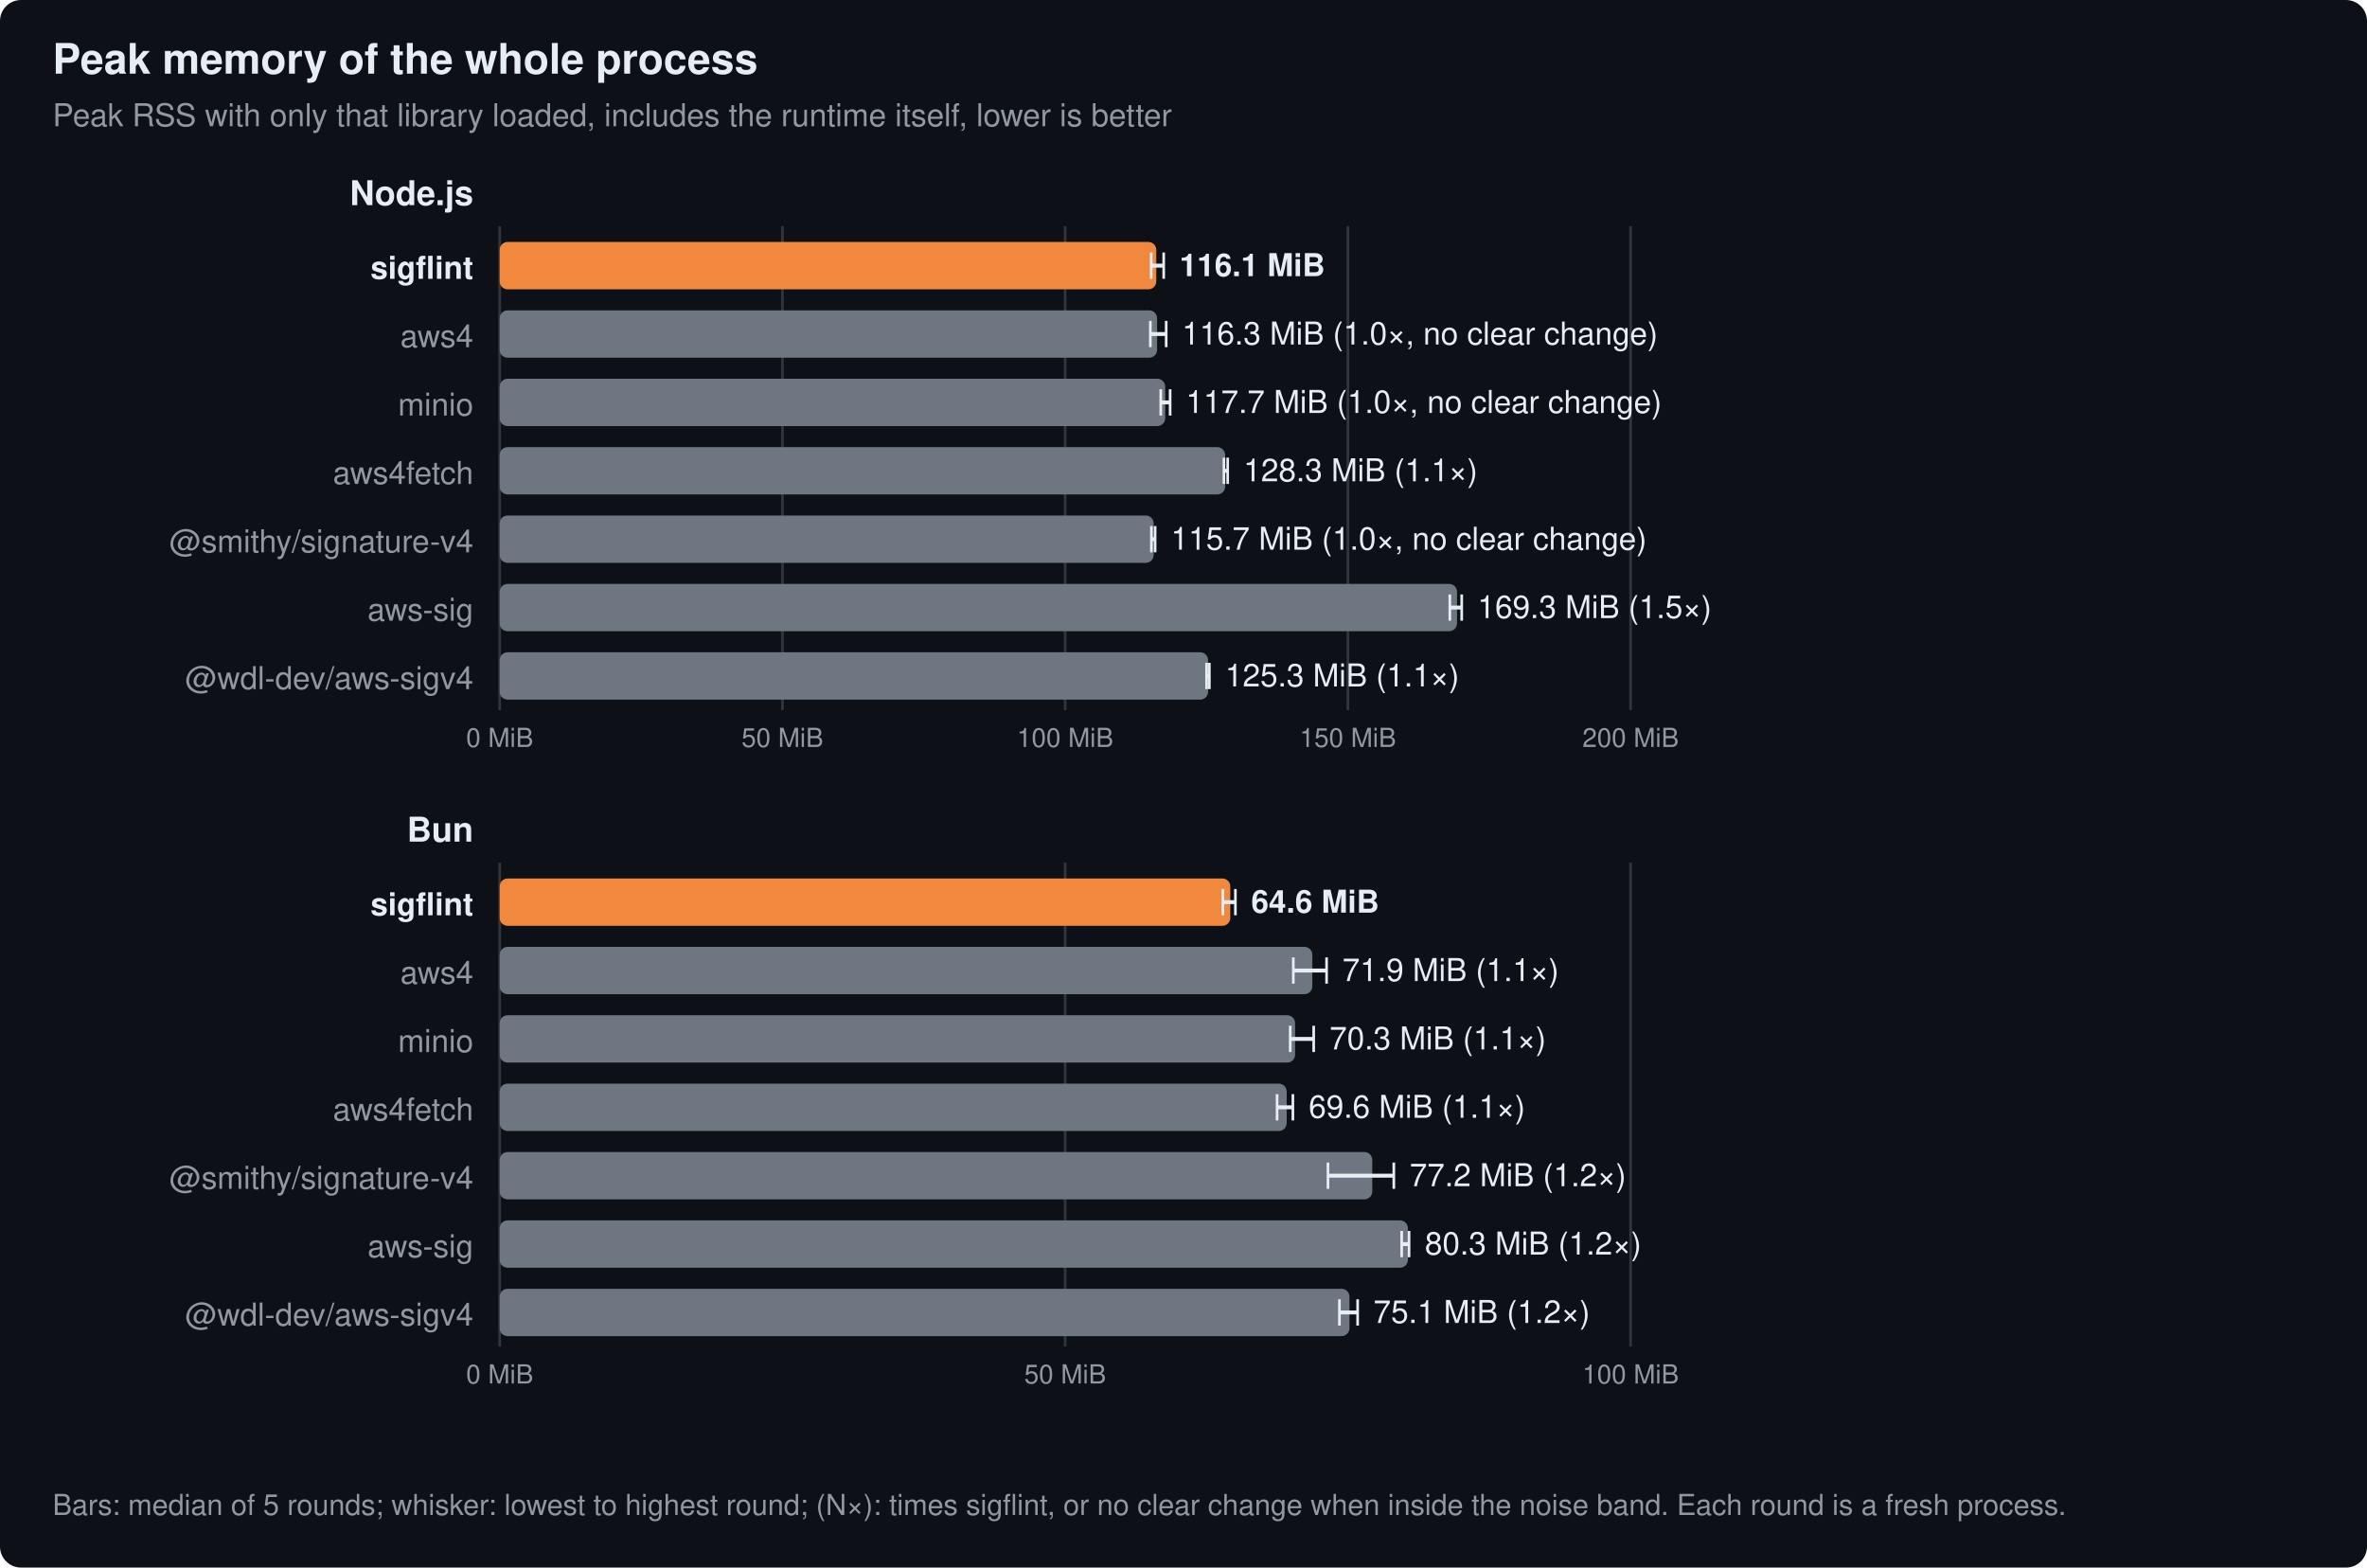
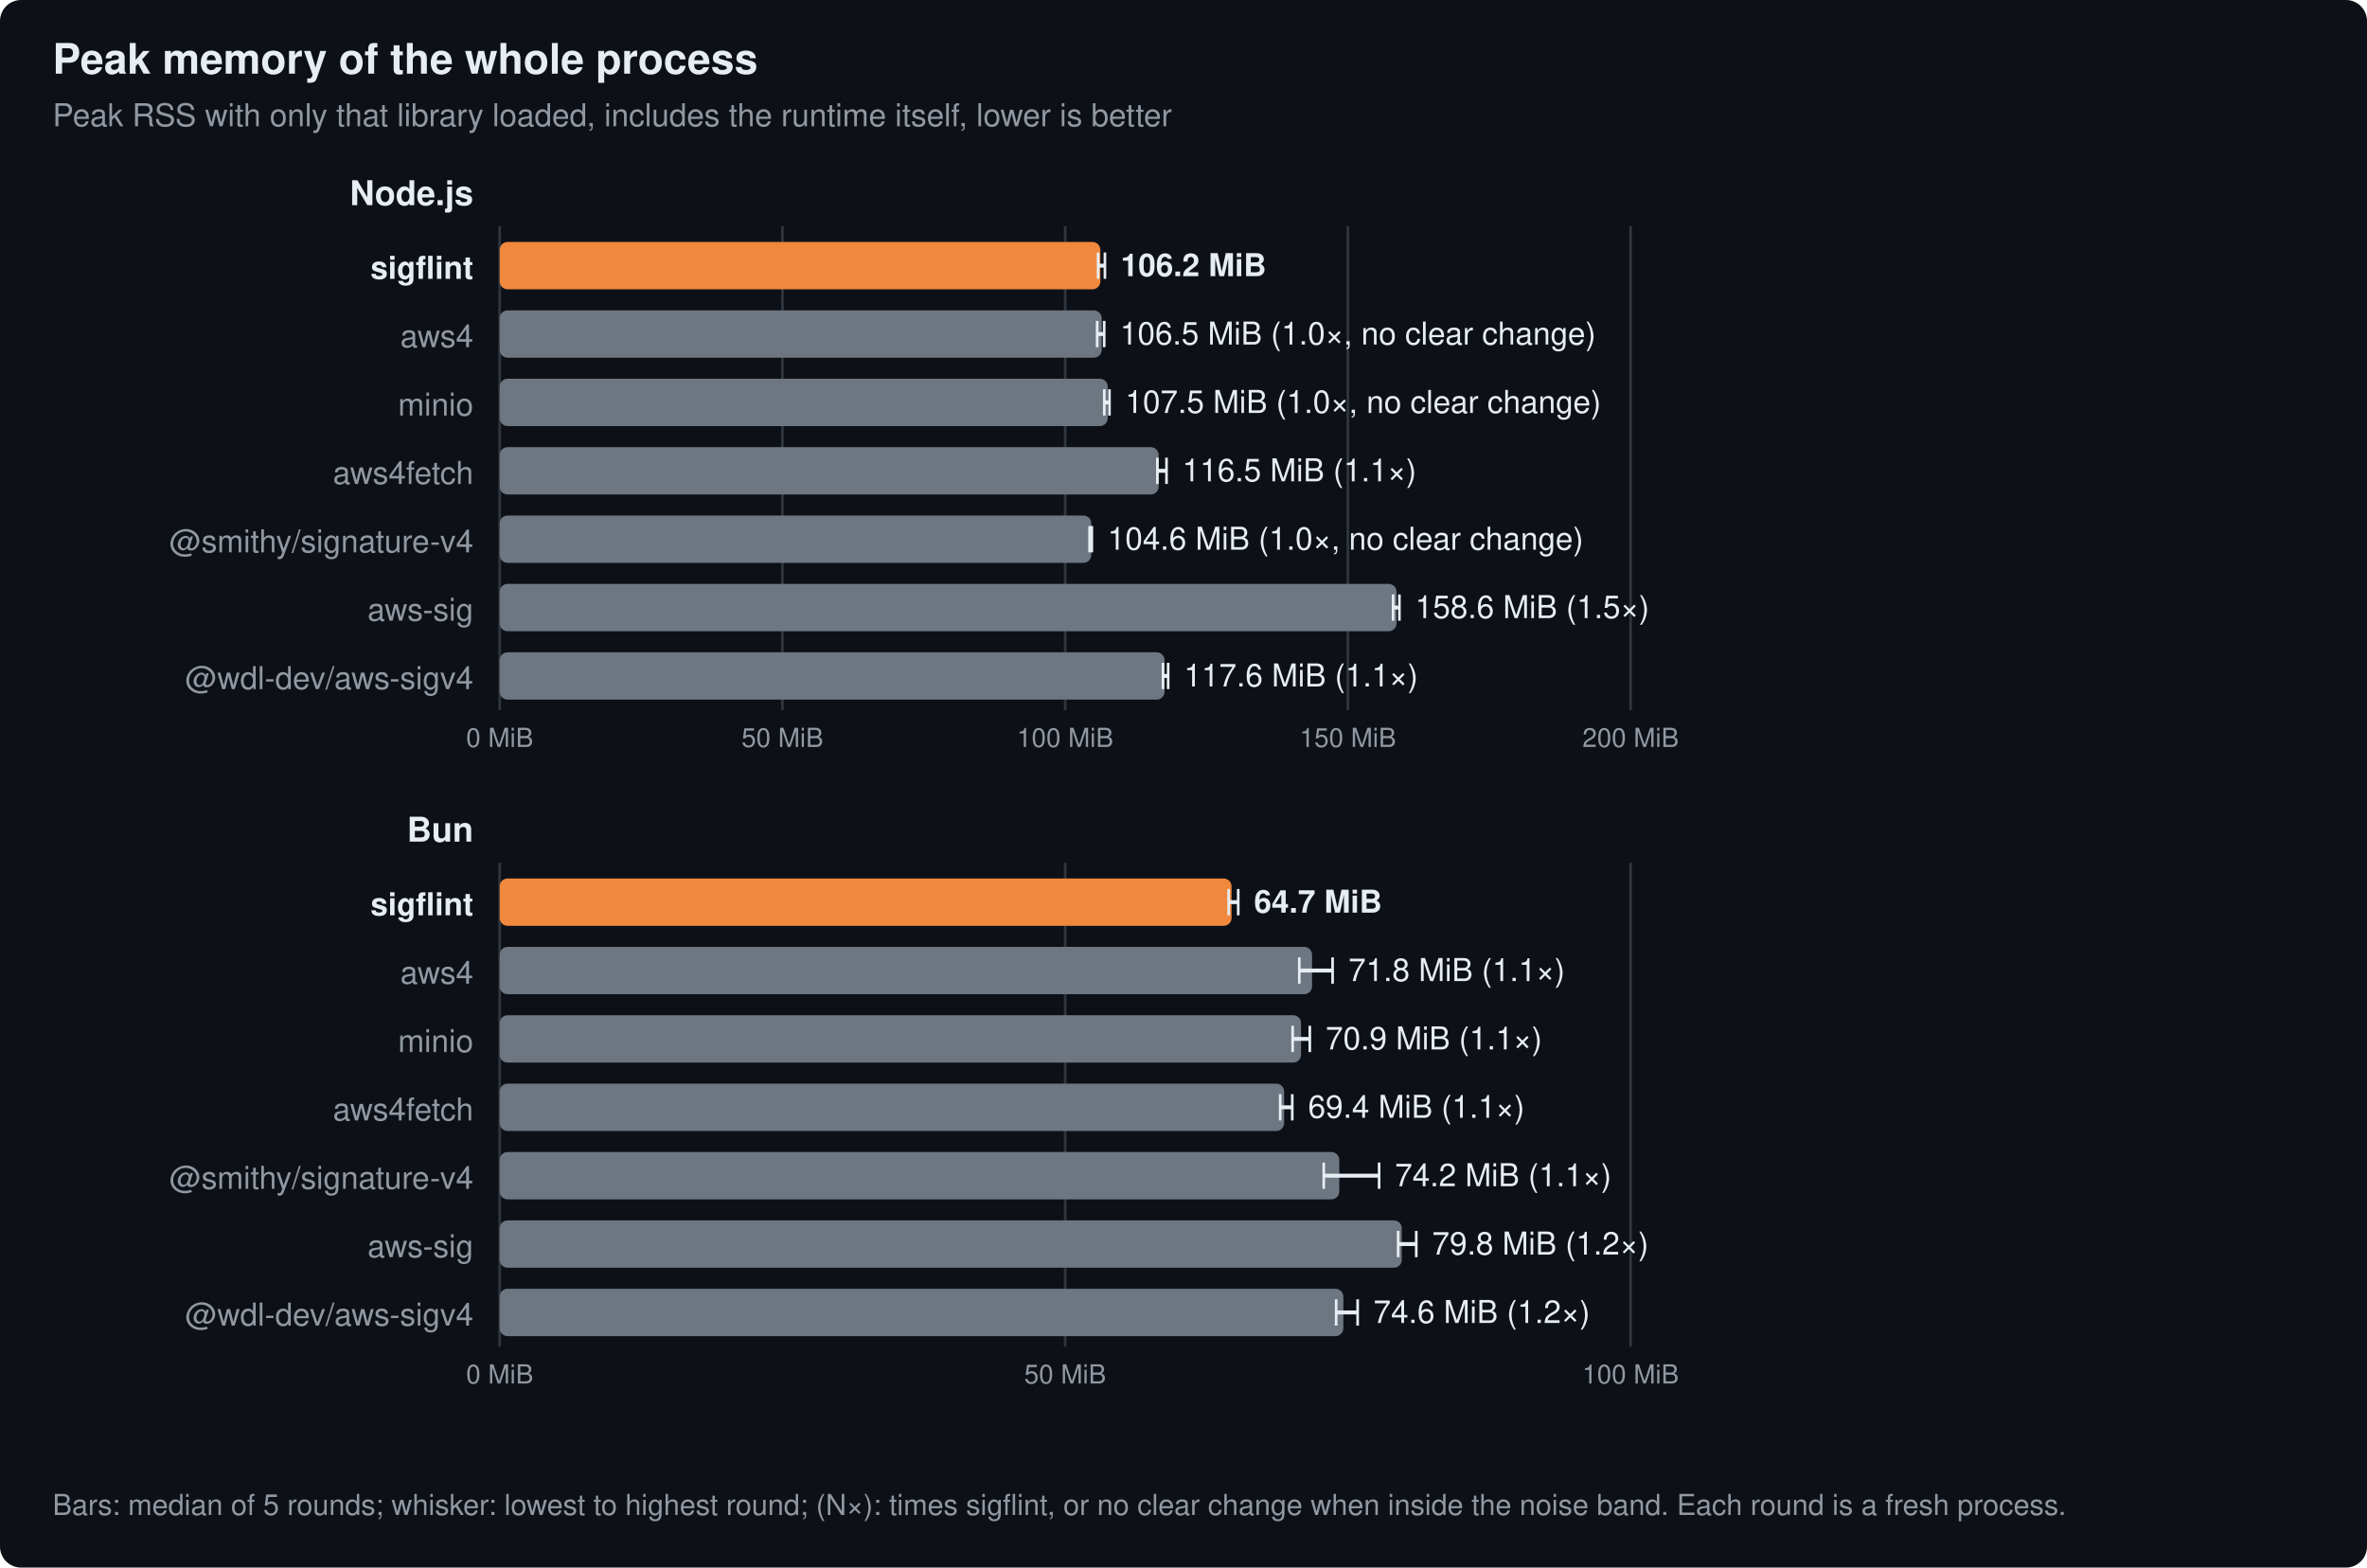
<svg xmlns="http://www.w3.org/2000/svg" width="900" height="596" viewBox="0 0 900 596" role="img" aria-labelledby="t" font-family="-apple-system,BlinkMacSystemFont,'Segoe UI',Helvetica,Arial,sans-serif">
  <rect width="900" height="596" rx="8" fill="#0d1117" />
  <text x="20" y="28" font-size="16" fill="#e6edf3" text-anchor="start" font-weight="600">Peak memory of the whole process</text>
  <text x="20" y="48" font-size="12" fill="#9198a1" text-anchor="start" font-weight="400">Peak RSS with only that library loaded, includes the runtime itself, lower is better</text>
  <text x="180" y="78" font-size="13" fill="#e6edf3" text-anchor="end" font-weight="700">Node.js</text>
  <line x1="190" y1="86" x2="190" y2="270" stroke="#30363d" />
  <text x="190" y="284" font-size="10" fill="#9198a1" text-anchor="middle" font-weight="400">0 MiB</text>
  <line x1="297.5" y1="86" x2="297.5" y2="270" stroke="#30363d" />
  <text x="297.5" y="284" font-size="10" fill="#9198a1" text-anchor="middle" font-weight="400">50 MiB</text>
  <line x1="405" y1="86" x2="405" y2="270" stroke="#30363d" />
  <text x="405" y="284" font-size="10" fill="#9198a1" text-anchor="middle" font-weight="400">100 MiB</text>
  <line x1="512.5" y1="86" x2="512.5" y2="270" stroke="#30363d" />
  <text x="512.5" y="284" font-size="10" fill="#9198a1" text-anchor="middle" font-weight="400">150 MiB</text>
  <line x1="620" y1="86" x2="620" y2="270" stroke="#30363d" />
  <text x="620" y="284" font-size="10" fill="#9198a1" text-anchor="middle" font-weight="400">200 MiB</text>
  <text x="180" y="106" font-size="12" fill="#e6edf3" text-anchor="end" font-weight="700">sigflint</text>
-   <rect x="190" y="92" width="249.652" height="18" rx="3" fill="#f0883e" />
-   <line x1="437.72" y1="101" x2="442.474" y2="101" stroke="#e6edf3" stroke-width="1.5" />
-   <line x1="437.72" y1="96" x2="437.72" y2="106" stroke="#e6edf3" />
-   <line x1="442.474" y1="96" x2="442.474" y2="106" stroke="#e6edf3" />
-   <text x="448.474" y="105" font-size="12" fill="#e6edf3" text-anchor="start" font-weight="700">116.1 MiB</text>
+   <rect x="190" y="92" width="228.387" height="18" rx="3" fill="#f0883e" />
+   <line x1="417.53" y1="101" x2="420.126" y2="101" stroke="#e6edf3" stroke-width="1.5" />
+   <line x1="417.53" y1="96" x2="417.53" y2="106" stroke="#e6edf3" />
+   <line x1="420.126" y1="96" x2="420.126" y2="106" stroke="#e6edf3" />
+   <text x="426.126" y="105" font-size="12" fill="#e6edf3" text-anchor="start" font-weight="700">106.2 MiB</text>
  <text x="180" y="132" font-size="12" fill="#9198a1" text-anchor="end" font-weight="400">aws4</text>
-   <rect x="190" y="118" width="249.954" height="18" rx="3" fill="#6e7681" />
-   <line x1="437.393" y1="127" x2="443.414" y2="127" stroke="#e6edf3" stroke-width="1.5" />
-   <line x1="437.393" y1="122" x2="437.393" y2="132" stroke="#e6edf3" />
-   <line x1="443.414" y1="122" x2="443.414" y2="132" stroke="#e6edf3" />
-   <text x="449.414" y="131" font-size="12" fill="#e6edf3" text-anchor="start" font-weight="400">116.3 MiB  (1.0×, no clear change)</text>
+   <rect x="190" y="118" width="228.899" height="18" rx="3" fill="#6e7681" />
+   <line x1="417.169" y1="127" x2="419.848" y2="127" stroke="#e6edf3" stroke-width="1.5" />
+   <line x1="417.169" y1="122" x2="417.169" y2="132" stroke="#e6edf3" />
+   <line x1="419.848" y1="122" x2="419.848" y2="132" stroke="#e6edf3" />
+   <text x="425.848" y="131" font-size="12" fill="#e6edf3" text-anchor="start" font-weight="400">106.5 MiB  (1.0×, no clear change)</text>
  <text x="180" y="158" font-size="12" fill="#9198a1" text-anchor="end" font-weight="400">minio</text>
-   <rect x="190" y="144" width="253.045" height="18" rx="3" fill="#6e7681" />
-   <line x1="441.357" y1="153" x2="444.909" y2="153" stroke="#e6edf3" stroke-width="1.5" />
-   <line x1="441.357" y1="148" x2="441.357" y2="158" stroke="#e6edf3" />
-   <line x1="444.909" y1="148" x2="444.909" y2="158" stroke="#e6edf3" />
-   <text x="450.909" y="157" font-size="12" fill="#e6edf3" text-anchor="start" font-weight="400">117.7 MiB  (1.0×, no clear change)</text>
+   <rect x="190" y="144" width="231.201" height="18" rx="3" fill="#6e7681" />
+   <line x1="419.882" y1="153" x2="421.847" y2="153" stroke="#e6edf3" stroke-width="1.5" />
+   <line x1="419.882" y1="148" x2="419.882" y2="158" stroke="#e6edf3" />
+   <line x1="421.847" y1="148" x2="421.847" y2="158" stroke="#e6edf3" />
+   <text x="427.847" y="157" font-size="12" fill="#e6edf3" text-anchor="start" font-weight="400">107.5 MiB  (1.0×, no clear change)</text>
  <text x="180" y="184" font-size="12" fill="#9198a1" text-anchor="end" font-weight="400">aws4fetch</text>
-   <rect x="190" y="170" width="275.838" height="18" rx="3" fill="#6e7681" />
-   <line x1="465.385" y1="179" x2="466.804" y2="179" stroke="#e6edf3" stroke-width="1.5" />
-   <line x1="465.385" y1="174" x2="465.385" y2="184" stroke="#e6edf3" />
-   <line x1="466.804" y1="174" x2="466.804" y2="184" stroke="#e6edf3" />
-   <text x="472.804" y="183" font-size="12" fill="#e6edf3" text-anchor="start" font-weight="400">128.3 MiB  (1.1×)</text>
+   <rect x="190" y="170" width="250.559" height="18" rx="3" fill="#6e7681" />
+   <line x1="440.072" y1="179" x2="443.54" y2="179" stroke="#e6edf3" stroke-width="1.5" />
+   <line x1="440.072" y1="174" x2="440.072" y2="184" stroke="#e6edf3" />
+   <line x1="443.54" y1="174" x2="443.54" y2="184" stroke="#e6edf3" />
+   <text x="449.54" y="183" font-size="12" fill="#e6edf3" text-anchor="start" font-weight="400">116.5 MiB  (1.1×)</text>
  <text x="180" y="210" font-size="12" fill="#9198a1" text-anchor="end" font-weight="400">@smithy/signature-v4</text>
-   <rect x="190" y="196" width="248.653" height="18" rx="3" fill="#6e7681" />
-   <line x1="437.796" y1="205" x2="439.207" y2="205" stroke="#e6edf3" stroke-width="1.5" />
-   <line x1="437.796" y1="200" x2="437.796" y2="210" stroke="#e6edf3" />
-   <line x1="439.207" y1="200" x2="439.207" y2="210" stroke="#e6edf3" />
-   <text x="445.207" y="209" font-size="12" fill="#e6edf3" text-anchor="start" font-weight="400">115.7 MiB  (1.0×, no clear change)</text>
+   <rect x="190" y="196" width="224.944" height="18" rx="3" fill="#6e7681" />
+   <line x1="414.297" y1="205" x2="415.137" y2="205" stroke="#e6edf3" stroke-width="1.5" />
+   <line x1="414.297" y1="200" x2="414.297" y2="210" stroke="#e6edf3" />
+   <line x1="415.137" y1="200" x2="415.137" y2="210" stroke="#e6edf3" />
+   <text x="421.137" y="209" font-size="12" fill="#e6edf3" text-anchor="start" font-weight="400">104.6 MiB  (1.0×, no clear change)</text>
  <text x="180" y="236" font-size="12" fill="#9198a1" text-anchor="end" font-weight="400">aws-sig</text>
-   <rect x="190" y="222" width="364.005" height="18" rx="3" fill="#6e7681" />
-   <line x1="551.267" y1="231" x2="555.786" y2="231" stroke="#e6edf3" stroke-width="1.5" />
-   <line x1="551.267" y1="226" x2="551.267" y2="236" stroke="#e6edf3" />
-   <line x1="555.786" y1="226" x2="555.786" y2="236" stroke="#e6edf3" />
-   <text x="561.786" y="235" font-size="12" fill="#e6edf3" text-anchor="start" font-weight="400">169.3 MiB  (1.5×)</text>
+   <rect x="190" y="222" width="341.002" height="18" rx="3" fill="#6e7681" />
+   <line x1="529.692" y1="231" x2="532.094" y2="231" stroke="#e6edf3" stroke-width="1.5" />
+   <line x1="529.692" y1="226" x2="529.692" y2="236" stroke="#e6edf3" />
+   <line x1="532.094" y1="226" x2="532.094" y2="236" stroke="#e6edf3" />
+   <text x="538.094" y="235" font-size="12" fill="#e6edf3" text-anchor="start" font-weight="400">158.6 MiB  (1.5×)</text>
  <text x="180" y="262" font-size="12" fill="#9198a1" text-anchor="end" font-weight="400">@wdl-dev/aws-sigv4</text>
-   <rect x="190" y="248" width="269.355" height="18" rx="3" fill="#6e7681" />
-   <line x1="458.767" y1="257" x2="459.825" y2="257" stroke="#e6edf3" stroke-width="1.5" />
-   <line x1="458.767" y1="252" x2="458.767" y2="262" stroke="#e6edf3" />
-   <line x1="459.825" y1="252" x2="459.825" y2="262" stroke="#e6edf3" />
-   <text x="465.825" y="261" font-size="12" fill="#e6edf3" text-anchor="start" font-weight="400">125.3 MiB  (1.1×)</text>
+   <rect x="190" y="248" width="252.801" height="18" rx="3" fill="#6e7681" />
+   <line x1="442.197" y1="257" x2="444.162" y2="257" stroke="#e6edf3" stroke-width="1.5" />
+   <line x1="442.197" y1="252" x2="442.197" y2="262" stroke="#e6edf3" />
+   <line x1="444.162" y1="252" x2="444.162" y2="262" stroke="#e6edf3" />
+   <text x="450.162" y="261" font-size="12" fill="#e6edf3" text-anchor="start" font-weight="400">117.6 MiB  (1.1×)</text>
  <text x="180" y="320" font-size="13" fill="#e6edf3" text-anchor="end" font-weight="700">Bun</text>
  <line x1="190" y1="328" x2="190" y2="512" stroke="#30363d" />
  <text x="190" y="526" font-size="10" fill="#9198a1" text-anchor="middle" font-weight="400">0 MiB</text>
  <line x1="405" y1="328" x2="405" y2="512" stroke="#30363d" />
  <text x="405" y="526" font-size="10" fill="#9198a1" text-anchor="middle" font-weight="400">50 MiB</text>
  <line x1="620" y1="328" x2="620" y2="512" stroke="#30363d" />
  <text x="620" y="526" font-size="10" fill="#9198a1" text-anchor="middle" font-weight="400">100 MiB</text>
  <text x="180" y="348" font-size="12" fill="#e6edf3" text-anchor="end" font-weight="700">sigflint</text>
-   <rect x="190" y="334" width="277.787" height="18" rx="3" fill="#f0883e" />
-   <line x1="464.965" y1="343" x2="469.735" y2="343" stroke="#e6edf3" stroke-width="1.5" />
-   <line x1="464.965" y1="338" x2="464.965" y2="348" stroke="#e6edf3" />
-   <line x1="469.735" y1="338" x2="469.735" y2="348" stroke="#e6edf3" />
-   <text x="475.735" y="347" font-size="12" fill="#e6edf3" text-anchor="start" font-weight="700">64.6 MiB</text>
+   <rect x="190" y="334" width="278.274" height="18" rx="3" fill="#f0883e" />
+   <line x1="467.165" y1="343" x2="470.81" y2="343" stroke="#e6edf3" stroke-width="1.5" />
+   <line x1="467.165" y1="338" x2="467.165" y2="348" stroke="#e6edf3" />
+   <line x1="470.81" y1="338" x2="470.81" y2="348" stroke="#e6edf3" />
+   <text x="476.81" y="347" font-size="12" fill="#e6edf3" text-anchor="start" font-weight="700">64.7 MiB</text>
  <text x="180" y="374" font-size="12" fill="#9198a1" text-anchor="end" font-weight="400">aws4</text>
-   <rect x="190" y="360" width="308.979" height="18" rx="3" fill="#6e7681" />
-   <line x1="491.756" y1="369" x2="504.404" y2="369" stroke="#e6edf3" stroke-width="1.5" />
-   <line x1="491.756" y1="364" x2="491.756" y2="374" stroke="#e6edf3" />
-   <line x1="504.404" y1="364" x2="504.404" y2="374" stroke="#e6edf3" />
-   <text x="510.404" y="373" font-size="12" fill="#e6edf3" text-anchor="start" font-weight="400">71.9 MiB  (1.1×)</text>
+   <rect x="190" y="360" width="308.878" height="18" rx="3" fill="#6e7681" />
+   <line x1="494.023" y1="369" x2="506.688" y2="369" stroke="#e6edf3" stroke-width="1.5" />
+   <line x1="494.023" y1="364" x2="494.023" y2="374" stroke="#e6edf3" />
+   <line x1="506.688" y1="364" x2="506.688" y2="374" stroke="#e6edf3" />
+   <text x="512.688" y="373" font-size="12" fill="#e6edf3" text-anchor="start" font-weight="400">71.8 MiB  (1.1×)</text>
  <text x="180" y="400" font-size="12" fill="#9198a1" text-anchor="end" font-weight="400">minio</text>
-   <rect x="190" y="386" width="302.428" height="18" rx="3" fill="#6e7681" />
-   <line x1="490.58" y1="395" x2="499.499" y2="395" stroke="#e6edf3" stroke-width="1.5" />
-   <line x1="490.58" y1="390" x2="490.58" y2="400" stroke="#e6edf3" />
-   <line x1="499.499" y1="390" x2="499.499" y2="400" stroke="#e6edf3" />
-   <text x="505.499" y="399" font-size="12" fill="#e6edf3" text-anchor="start" font-weight="400">70.3 MiB  (1.1×)</text>
+   <rect x="190" y="386" width="304.695" height="18" rx="3" fill="#6e7681" />
+   <line x1="491.487" y1="395" x2="498.021" y2="395" stroke="#e6edf3" stroke-width="1.5" />
+   <line x1="491.487" y1="390" x2="491.487" y2="400" stroke="#e6edf3" />
+   <line x1="498.021" y1="390" x2="498.021" y2="400" stroke="#e6edf3" />
+   <text x="504.021" y="399" font-size="12" fill="#e6edf3" text-anchor="start" font-weight="400">70.9 MiB  (1.1×)</text>
  <text x="180" y="426" font-size="12" fill="#9198a1" text-anchor="end" font-weight="400">aws4fetch</text>
-   <rect x="190" y="412" width="299.236" height="18" rx="3" fill="#6e7681" />
-   <line x1="485.575" y1="421" x2="491.588" y2="421" stroke="#e6edf3" stroke-width="1.5" />
-   <line x1="485.575" y1="416" x2="485.575" y2="426" stroke="#e6edf3" />
-   <line x1="491.588" y1="416" x2="491.588" y2="426" stroke="#e6edf3" />
-   <text x="497.588" y="425" font-size="12" fill="#e6edf3" text-anchor="start" font-weight="400">69.6 MiB  (1.1×)</text>
+   <rect x="190" y="412" width="298.262" height="18" rx="3" fill="#6e7681" />
+   <line x1="486.767" y1="421" x2="491.353" y2="421" stroke="#e6edf3" stroke-width="1.5" />
+   <line x1="486.767" y1="416" x2="486.767" y2="426" stroke="#e6edf3" />
+   <line x1="491.353" y1="416" x2="491.353" y2="426" stroke="#e6edf3" />
+   <text x="497.353" y="425" font-size="12" fill="#e6edf3" text-anchor="start" font-weight="400">69.4 MiB  (1.1×)</text>
  <text x="180" y="452" font-size="12" fill="#9198a1" text-anchor="end" font-weight="400">@smithy/signature-v4</text>
-   <rect x="190" y="438" width="331.772" height="18" rx="3" fill="#6e7681" />
-   <line x1="504.925" y1="447" x2="529.969" y2="447" stroke="#e6edf3" stroke-width="1.5" />
-   <line x1="504.925" y1="442" x2="504.925" y2="452" stroke="#e6edf3" />
-   <line x1="529.969" y1="442" x2="529.969" y2="452" stroke="#e6edf3" />
-   <text x="535.969" y="451" font-size="12" fill="#e6edf3" text-anchor="start" font-weight="400">77.2 MiB  (1.2×)</text>
+   <rect x="190" y="438" width="319.241" height="18" rx="3" fill="#6e7681" />
+   <line x1="503.329" y1="447" x2="524.375" y2="447" stroke="#e6edf3" stroke-width="1.5" />
+   <line x1="503.329" y1="442" x2="503.329" y2="452" stroke="#e6edf3" />
+   <line x1="524.375" y1="442" x2="524.375" y2="452" stroke="#e6edf3" />
+   <text x="530.375" y="451" font-size="12" fill="#e6edf3" text-anchor="start" font-weight="400">74.2 MiB  (1.1×)</text>
  <text x="180" y="478" font-size="12" fill="#9198a1" text-anchor="end" font-weight="400">aws-sig</text>
-   <rect x="190" y="464" width="345.327" height="18" rx="3" fill="#6e7681" />
-   <line x1="532.959" y1="473" x2="535.764" y2="473" stroke="#e6edf3" stroke-width="1.5" />
-   <line x1="532.959" y1="468" x2="532.959" y2="478" stroke="#e6edf3" />
-   <line x1="535.764" y1="468" x2="535.764" y2="478" stroke="#e6edf3" />
-   <text x="541.764" y="477" font-size="12" fill="#e6edf3" text-anchor="start" font-weight="400">80.3 MiB  (1.2×)</text>
+   <rect x="190" y="464" width="342.992" height="18" rx="3" fill="#6e7681" />
+   <line x1="531.615" y1="473" x2="538.502" y2="473" stroke="#e6edf3" stroke-width="1.5" />
+   <line x1="531.615" y1="468" x2="531.615" y2="478" stroke="#e6edf3" />
+   <line x1="538.502" y1="468" x2="538.502" y2="478" stroke="#e6edf3" />
+   <text x="544.502" y="477" font-size="12" fill="#e6edf3" text-anchor="start" font-weight="400">79.8 MiB  (1.2×)</text>
  <text x="180" y="504" font-size="12" fill="#9198a1" text-anchor="end" font-weight="400">@wdl-dev/aws-sigv4</text>
-   <rect x="190" y="490" width="323.105" height="18" rx="3" fill="#6e7681" />
-   <line x1="509.292" y1="499" x2="516.212" y2="499" stroke="#e6edf3" stroke-width="1.5" />
-   <line x1="509.292" y1="494" x2="509.292" y2="504" stroke="#e6edf3" />
+   <rect x="190" y="490" width="320.787" height="18" rx="3" fill="#6e7681" />
+   <line x1="508.049" y1="499" x2="516.212" y2="499" stroke="#e6edf3" stroke-width="1.5" />
+   <line x1="508.049" y1="494" x2="508.049" y2="504" stroke="#e6edf3" />
  <line x1="516.212" y1="494" x2="516.212" y2="504" stroke="#e6edf3" />
-   <text x="522.212" y="503" font-size="12" fill="#e6edf3" text-anchor="start" font-weight="400">75.1 MiB  (1.2×)</text>
+   <text x="522.212" y="503" font-size="12" fill="#e6edf3" text-anchor="start" font-weight="400">74.6 MiB  (1.2×)</text>
  <text x="20" y="576" font-size="11" fill="#9198a1" text-anchor="start" font-weight="400">Bars: median of 5 rounds; whisker: lowest to highest round; (N×): times sigflint, or no clear change when inside the noise band. Each round is a fresh process.</text>
</svg>
